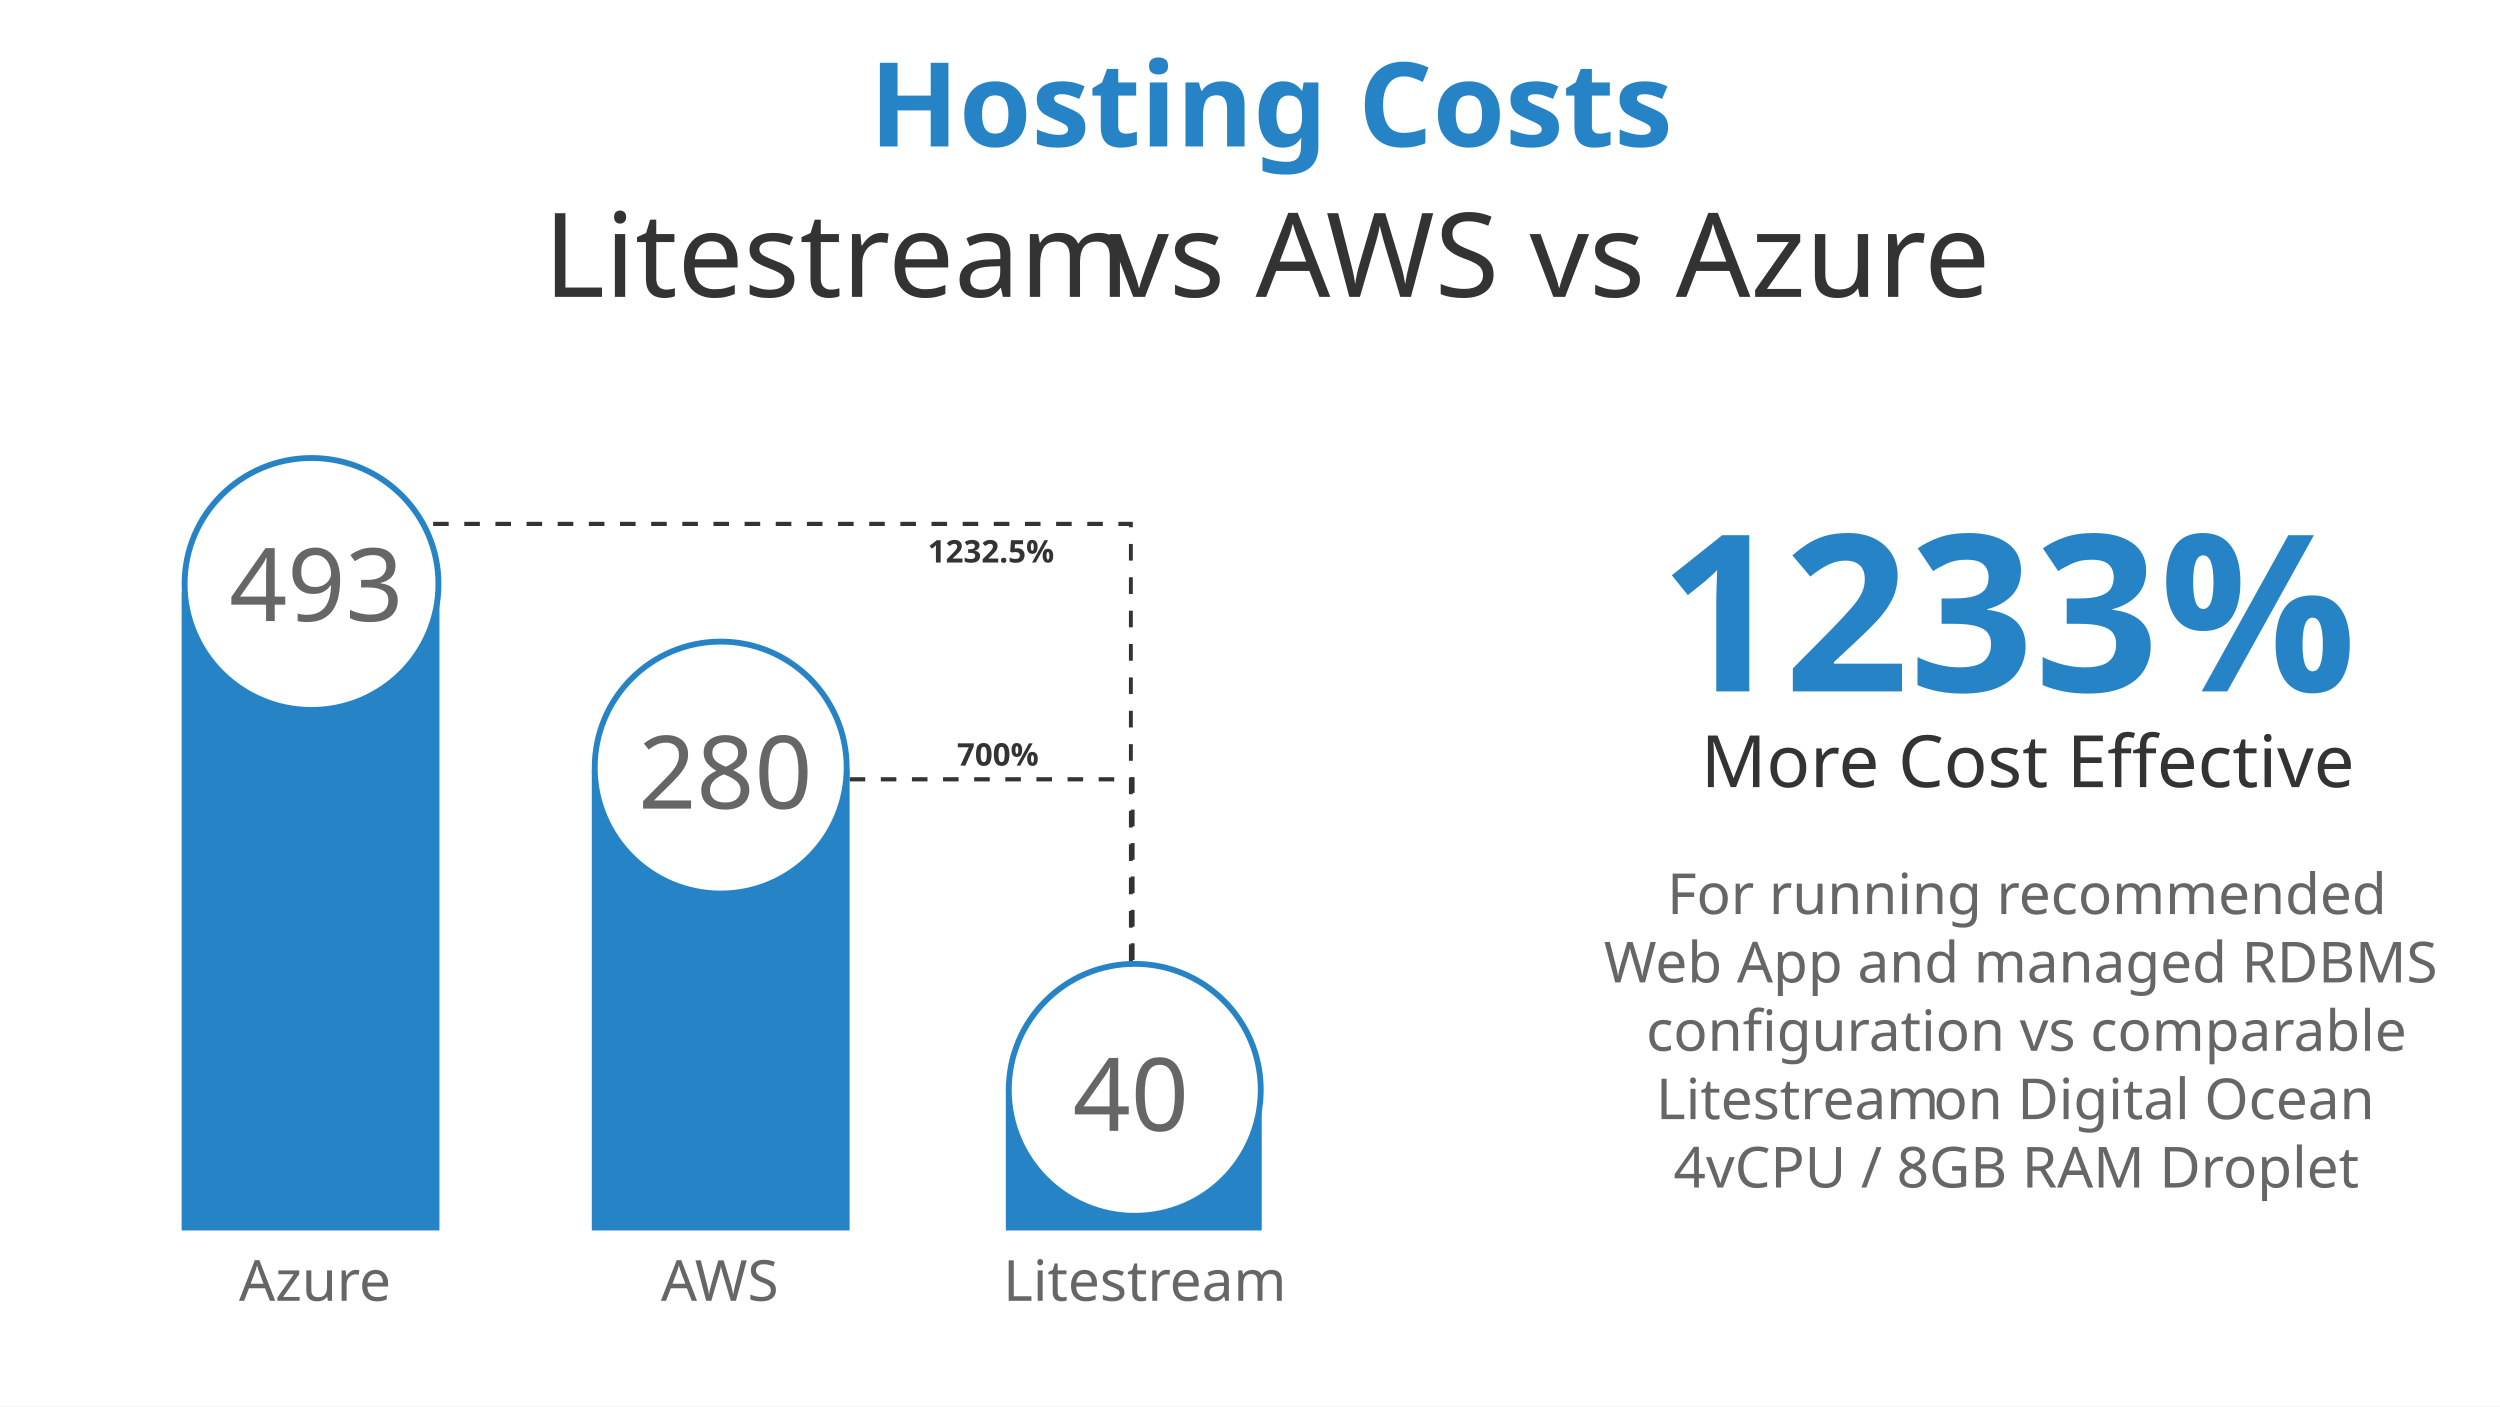
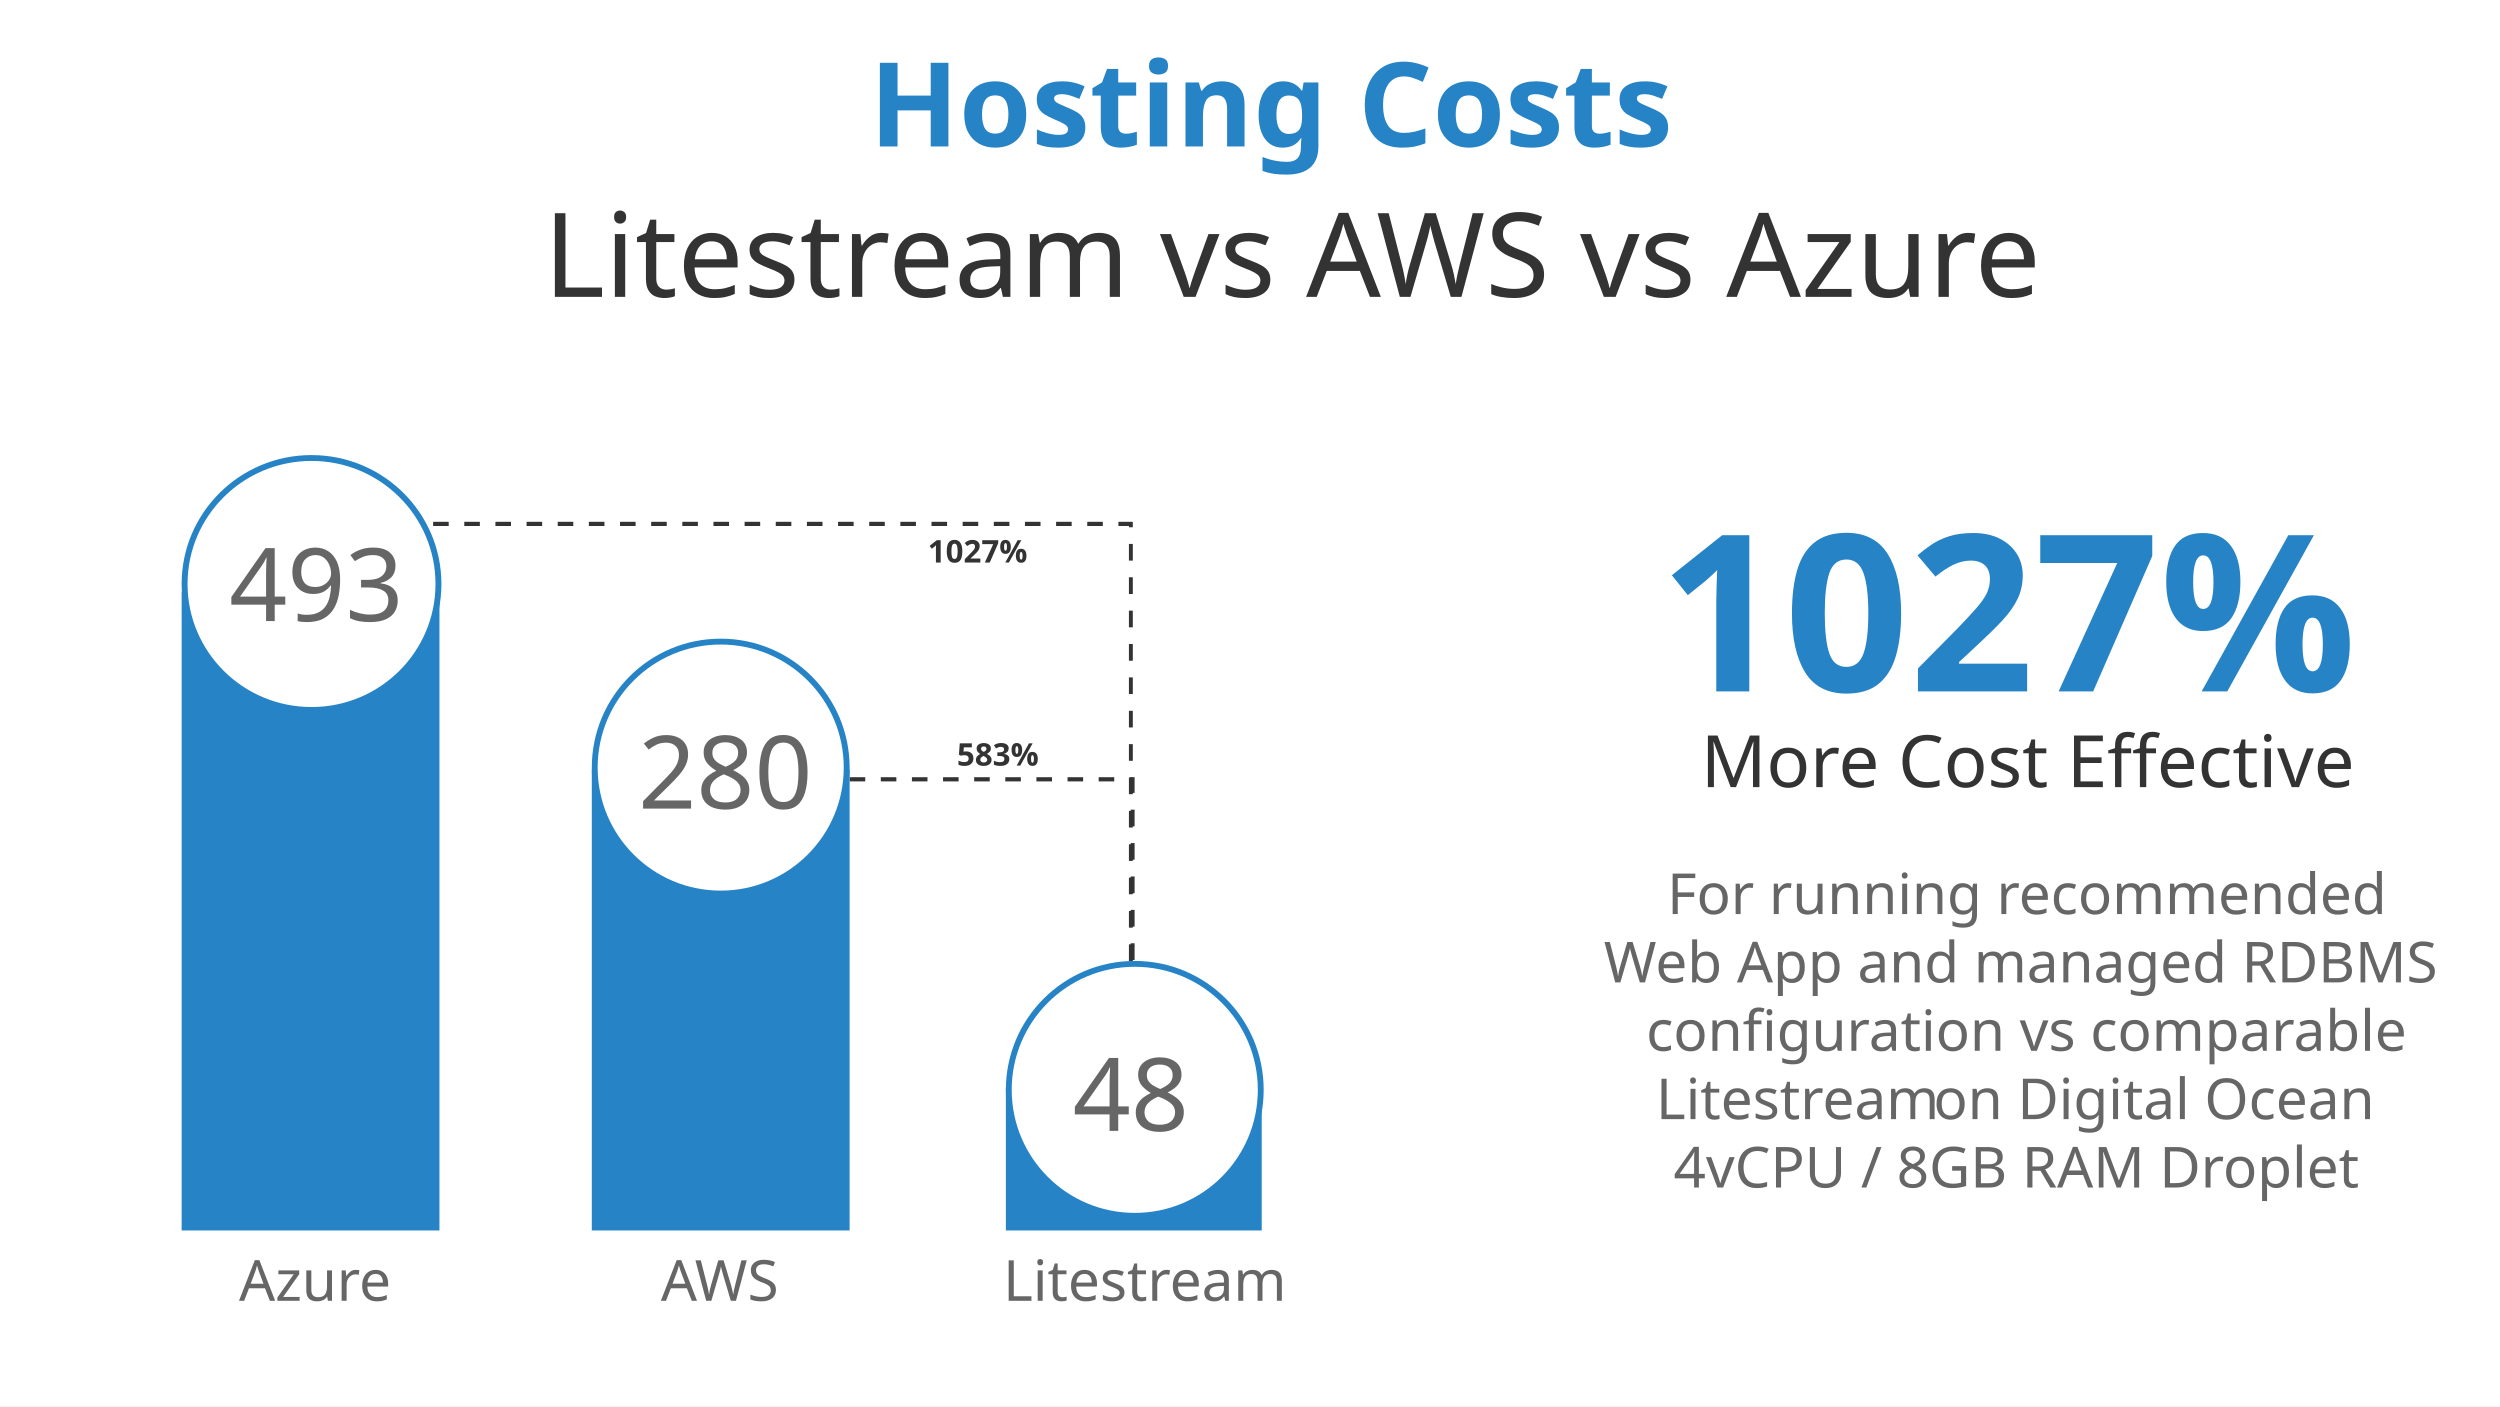
<svg xmlns="http://www.w3.org/2000/svg" width="1280" height="720" overflow="hidden">
  <defs>
    <clipPath id="clip0">
      <rect x="0" y="0" width="1280" height="720" />
    </clipPath>
    <clipPath id="clip1">
      <rect x="164" y="267" width="416" height="280" />
    </clipPath>
    <clipPath id="clip2">
      <rect x="164" y="267" width="416" height="280" />
    </clipPath>
    <clipPath id="clip3">
      <rect x="164" y="267" width="416" height="280" />
    </clipPath>
    <clipPath id="clip4">
      <rect x="372" y="396" width="209" height="203" />
    </clipPath>
    <clipPath id="clip5">
      <rect x="372" y="396" width="209" height="203" />
    </clipPath>
    <clipPath id="clip6">
      <rect x="372" y="396" width="209" height="203" />
    </clipPath>
    <clipPath id="clip7">
      <rect x="365" y="394" width="8" height="8" />
    </clipPath>
    <clipPath id="clip8">
      <rect x="365" y="394" width="8" height="8" />
    </clipPath>
    <clipPath id="clip9">
      <rect x="365" y="394" width="8" height="8" />
    </clipPath>
    <clipPath id="clip10">
      <rect x="155" y="289" width="8" height="8" />
    </clipPath>
    <clipPath id="clip11">
      <rect x="155" y="289" width="8" height="8" />
    </clipPath>
    <clipPath id="clip12">
      <rect x="155" y="289" width="8" height="8" />
    </clipPath>
    <clipPath id="clip13">
      <rect x="303" y="327" width="132" height="132" />
    </clipPath>
    <clipPath id="clip14">
      <rect x="303" y="327" width="132" height="132" />
    </clipPath>
    <clipPath id="clip15">
      <rect x="303" y="327" width="132" height="132" />
    </clipPath>
    <clipPath id="clip16">
      <rect x="93" y="233" width="133" height="132" />
    </clipPath>
    <clipPath id="clip17">
      <rect x="93" y="233" width="133" height="132" />
    </clipPath>
    <clipPath id="clip18">
      <rect x="93" y="233" width="133" height="132" />
    </clipPath>
    <clipPath id="clip19">
      <rect x="515" y="492" width="132" height="132" />
    </clipPath>
    <clipPath id="clip20">
      <rect x="515" y="492" width="132" height="132" />
    </clipPath>
    <clipPath id="clip21">
      <rect x="515" y="492" width="132" height="132" />
    </clipPath>
  </defs>
  <g clip-path="url(#clip0)">
    <rect x="0" y="0" width="1280" height="720" fill="#FFFFFF" />
    <g clip-path="url(#clip1)">
      <g clip-path="url(#clip2)">
        <g clip-path="url(#clip3)">
          <path d="M103.497 40.639 103.497 33.612 103.497 33.612 517.503 33.612 517.503 292.657" stroke="#333333" stroke-width="1.994" stroke-dasharray="7.974 7.974" fill="none" transform="matrix(1 0 0 1.07127 61.5002 232.239)" />
        </g>
      </g>
    </g>
    <g clip-path="url(#clip4)">
      <g clip-path="url(#clip5)">
        <g clip-path="url(#clip6)">
          <path d="M310.245 105.314 310.245 107.107 310.245 107.107 517.079 107.107 517.079 292.417" stroke="#333333" stroke-width="1.992" stroke-dasharray="7.968 7.968" fill="none" transform="matrix(1 0 0 1.07353 62.838 284.011)" />
        </g>
      </g>
    </g>
-     <text fill="#333333" font-family="Segoe UI,Segoe UI_MSFontService,sans-serif" font-weight="700" font-size="16" transform="translate(489.961 392)">700%</text>
+     <text fill="#333333" font-family="Segoe UI,Segoe UI_MSFontService,sans-serif" font-weight="700" font-size="16" transform="translate(489.961 392)">583%</text>
    <rect x="303" y="394" width="132" height="236" fill="#2683C6" />
    <rect x="93" y="303" width="132" height="327" fill="#2683C6" />
-     <text fill="#333333" font-family="Segoe UI,Segoe UI_MSFontService,sans-serif" font-weight="400" font-size="60" transform="translate(278.283 152)">Litestream<tspan font-size="60" x="289.74" y="0">vs AWS vs Azure</tspan>
-       <tspan fill="#2683C6" font-weight="700" font-size="60" x="166.807" y="-77">Hosting Costs</tspan>
+     <text fill="#333333" font-family="Segoe UI,Segoe UI_MSFontService,sans-serif" font-weight="400" font-size="60" transform="translate(278.283 152)">Litestream vs AWS vs Azure<tspan fill="#2683C6" font-weight="700" font-size="60" x="166.807" y="-77">Hosting Costs</tspan>
    </text>
    <rect x="896" y="232" width="335" height="429" fill="#FFFFFF" />
-     <text fill="#2683C6" font-family="Segoe UI,Segoe UI_MSFontService,sans-serif" font-weight="700" font-size="112" transform="translate(849.386 354)">1233%<tspan fill="#333333" font-weight="400" font-size="37" x="21.474" y="49">More Cost Effective</tspan>
+     <text fill="#2683C6" font-family="Segoe UI,Segoe UI_MSFontService,sans-serif" font-weight="700" font-size="112" transform="translate(849.386 354)">1027%<tspan fill="#333333" font-weight="400" font-size="37" x="21.474" y="49">More Cost Effective</tspan>
      <tspan fill="#000000" fill-opacity="0.6" font-weight="400" font-size="29" x="4.203" y="114">For running recommended </tspan>
      <tspan fill="#000000" fill-opacity="0.6" font-weight="400" font-size="29" x="-28.223" y="149">Web App and managed RDBMS </tspan>
      <tspan fill="#000000" fill-opacity="0.6" font-weight="400" font-size="29" x="-6.543" y="184">configuration vs comparable </tspan>
      <tspan fill="#000000" fill-opacity="0.6" font-weight="400" font-size="29" x="-1.517" y="219">Litestream</tspan>
      <tspan fill="#000000" fill-opacity="0.6" font-weight="400" font-size="29" x="140.537" y="219">on Digital Ocean </tspan>
      <tspan fill="#000000" fill-opacity="0.6" font-weight="400" font-size="29" x="7.457" y="254">4vCPU / 8GB RAM Droplet</tspan>
    </text>
    <g clip-path="url(#clip7)">
      <g clip-path="url(#clip8)">
        <g clip-path="url(#clip9)">
          <path d="M369 394C371.209 394 373 395.791 373 398 373 400.209 371.209 402 369 402 366.791 402 365 400.209 365 398 365 395.791 366.791 394 369 394" fill="#333333" />
        </g>
      </g>
    </g>
    <g clip-path="url(#clip10)">
      <g clip-path="url(#clip11)">
        <g clip-path="url(#clip12)">
          <path d="M159 289C161.209 289 163 290.791 163 293 163 295.209 161.209 297 159 297 156.791 297 155 295.209 155 293 155 290.791 156.791 289 159 289" fill="#333333" />
        </g>
      </g>
    </g>
    <rect x="468" y="270" width="60" height="31" fill="#FFFFFF" />
-     <text fill="#333333" font-family="Segoe UI,Segoe UI_MSFontService,sans-serif" font-weight="700" font-size="16" transform="translate(475.006 288)">1232.5%</text>
+     <text fill="#333333" font-family="Segoe UI,Segoe UI_MSFontService,sans-serif" font-weight="700" font-size="16" transform="translate(475.006 288)">1027%</text>
    <g clip-path="url(#clip13)">
      <g clip-path="url(#clip14)">
        <g clip-path="url(#clip15)">
          <path d="M369 328.5C404.622 328.5 433.5 357.378 433.5 393 433.5 428.622 404.622 457.5 369 457.5 333.378 457.5 304.5 428.622 304.5 393 304.5 357.378 333.378 328.5 369 328.5" stroke="#2683C6" stroke-width="3" fill="#FFFFFF" />
        </g>
      </g>
    </g>
    <g clip-path="url(#clip16)">
      <g clip-path="url(#clip17)">
        <g clip-path="url(#clip18)">
          <path d="M64.5 0C100.122-2.84217e-14 129 28.878 129 64.5 129 100.122 100.122 129 64.5 129 28.878 129 0 100.122 0 64.5-1.42109e-14 28.878 28.878-1.42109e-14 64.5-2.84217e-14" stroke="#2683C6" stroke-width="3" fill="#FFFFFF" transform="matrix(1.00758 0 0 1 94.5114 234.5)" />
        </g>
      </g>
    </g>
    <rect x="515" y="557" width="131" height="73" fill="#2683C6" />
    <g clip-path="url(#clip19)">
      <g clip-path="url(#clip20)">
        <g clip-path="url(#clip21)">
          <path d="M581 493.5C616.622 493.5 645.5 522.378 645.5 558 645.5 593.622 616.622 622.5 581 622.5 545.378 622.5 516.5 593.622 516.5 558 516.5 522.378 545.378 493.5 581 493.5" stroke="#2683C6" stroke-width="3" fill="#FFFFFF" />
        </g>
      </g>
    </g>
-     <text fill="#000000" fill-opacity="0.6" font-family="Segoe UI,Segoe UI_MSFontService,sans-serif" font-weight="400" font-size="52" transform="translate(549.231 579)">40<tspan font-size="29" x="-426.859" y="87">Azure</tspan>
+     <text fill="#000000" fill-opacity="0.6" font-family="Segoe UI,Segoe UI_MSFontService,sans-serif" font-weight="400" font-size="52" transform="translate(549.231 579)">48<tspan font-size="29" x="-426.859" y="87">Azure</tspan>
      <tspan font-size="29" x="-210.863" y="87">AWS</tspan>
      <tspan font-size="29" x="-35.597" y="87">Litestream</tspan>
      <tspan font-size="52" x="-222.463" y="-165">280</tspan>
      <tspan font-size="52" x="-431.872" y="-261">493</tspan>
    </text>
  </g>
</svg>
